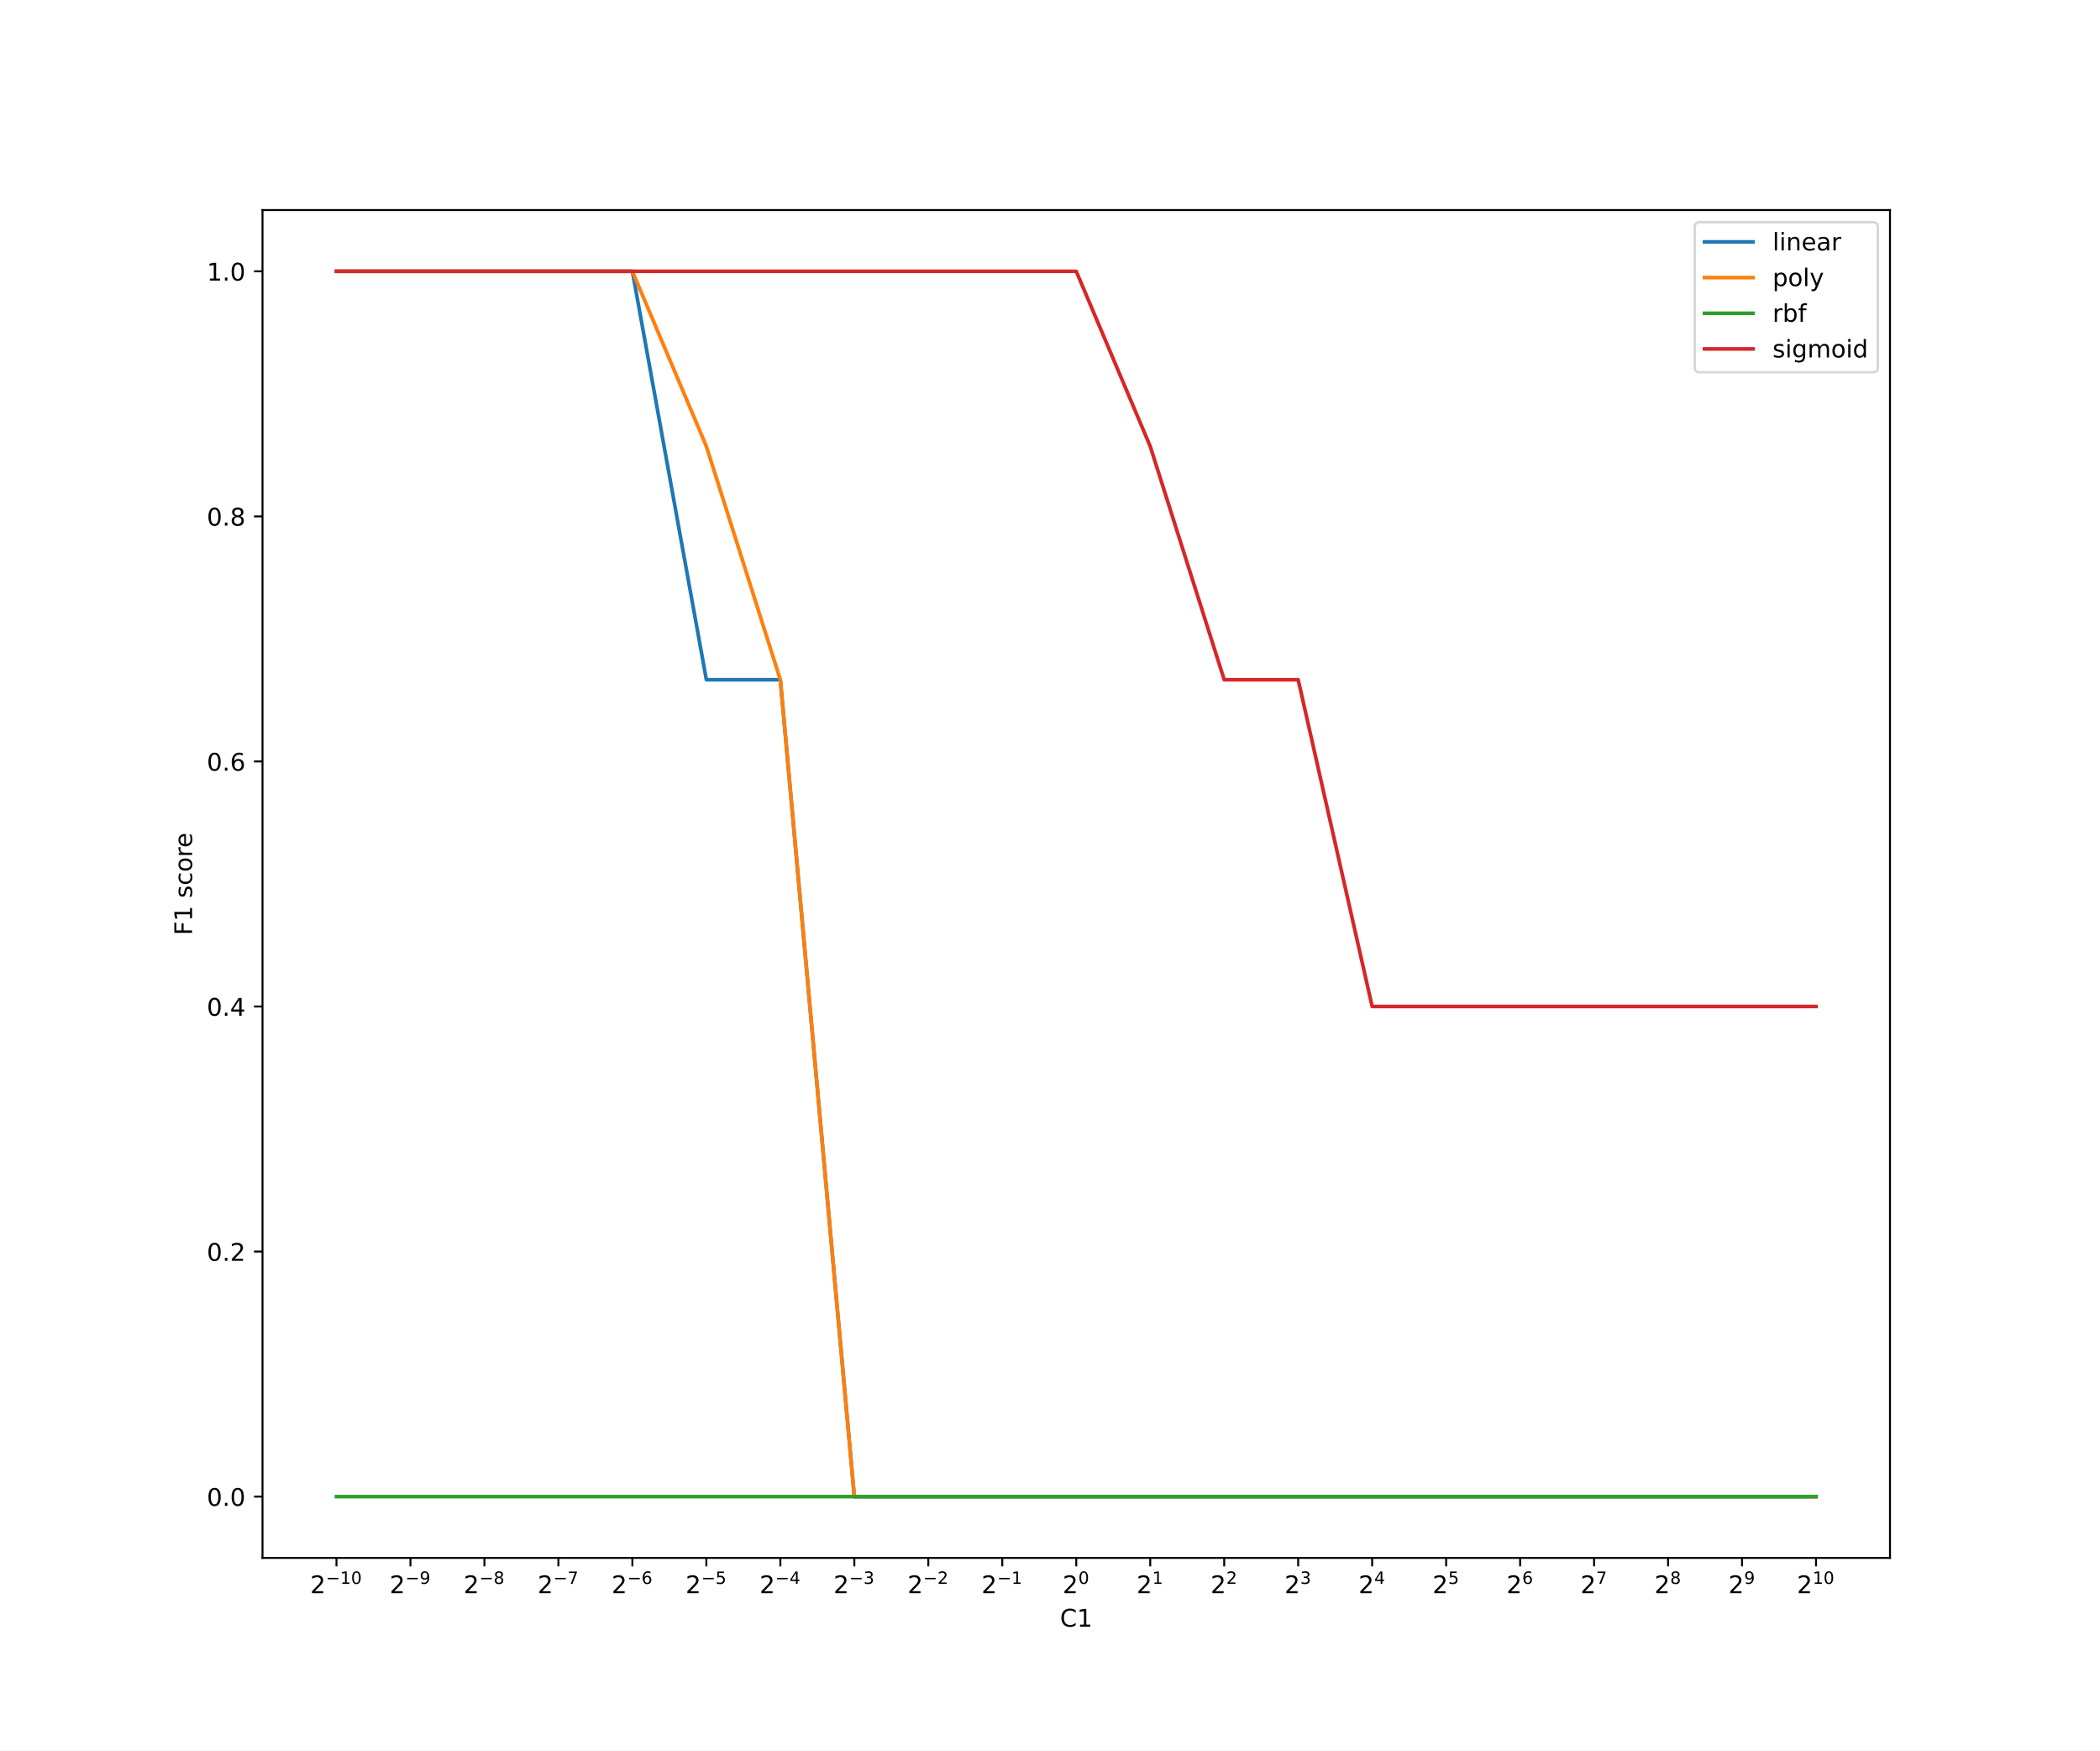
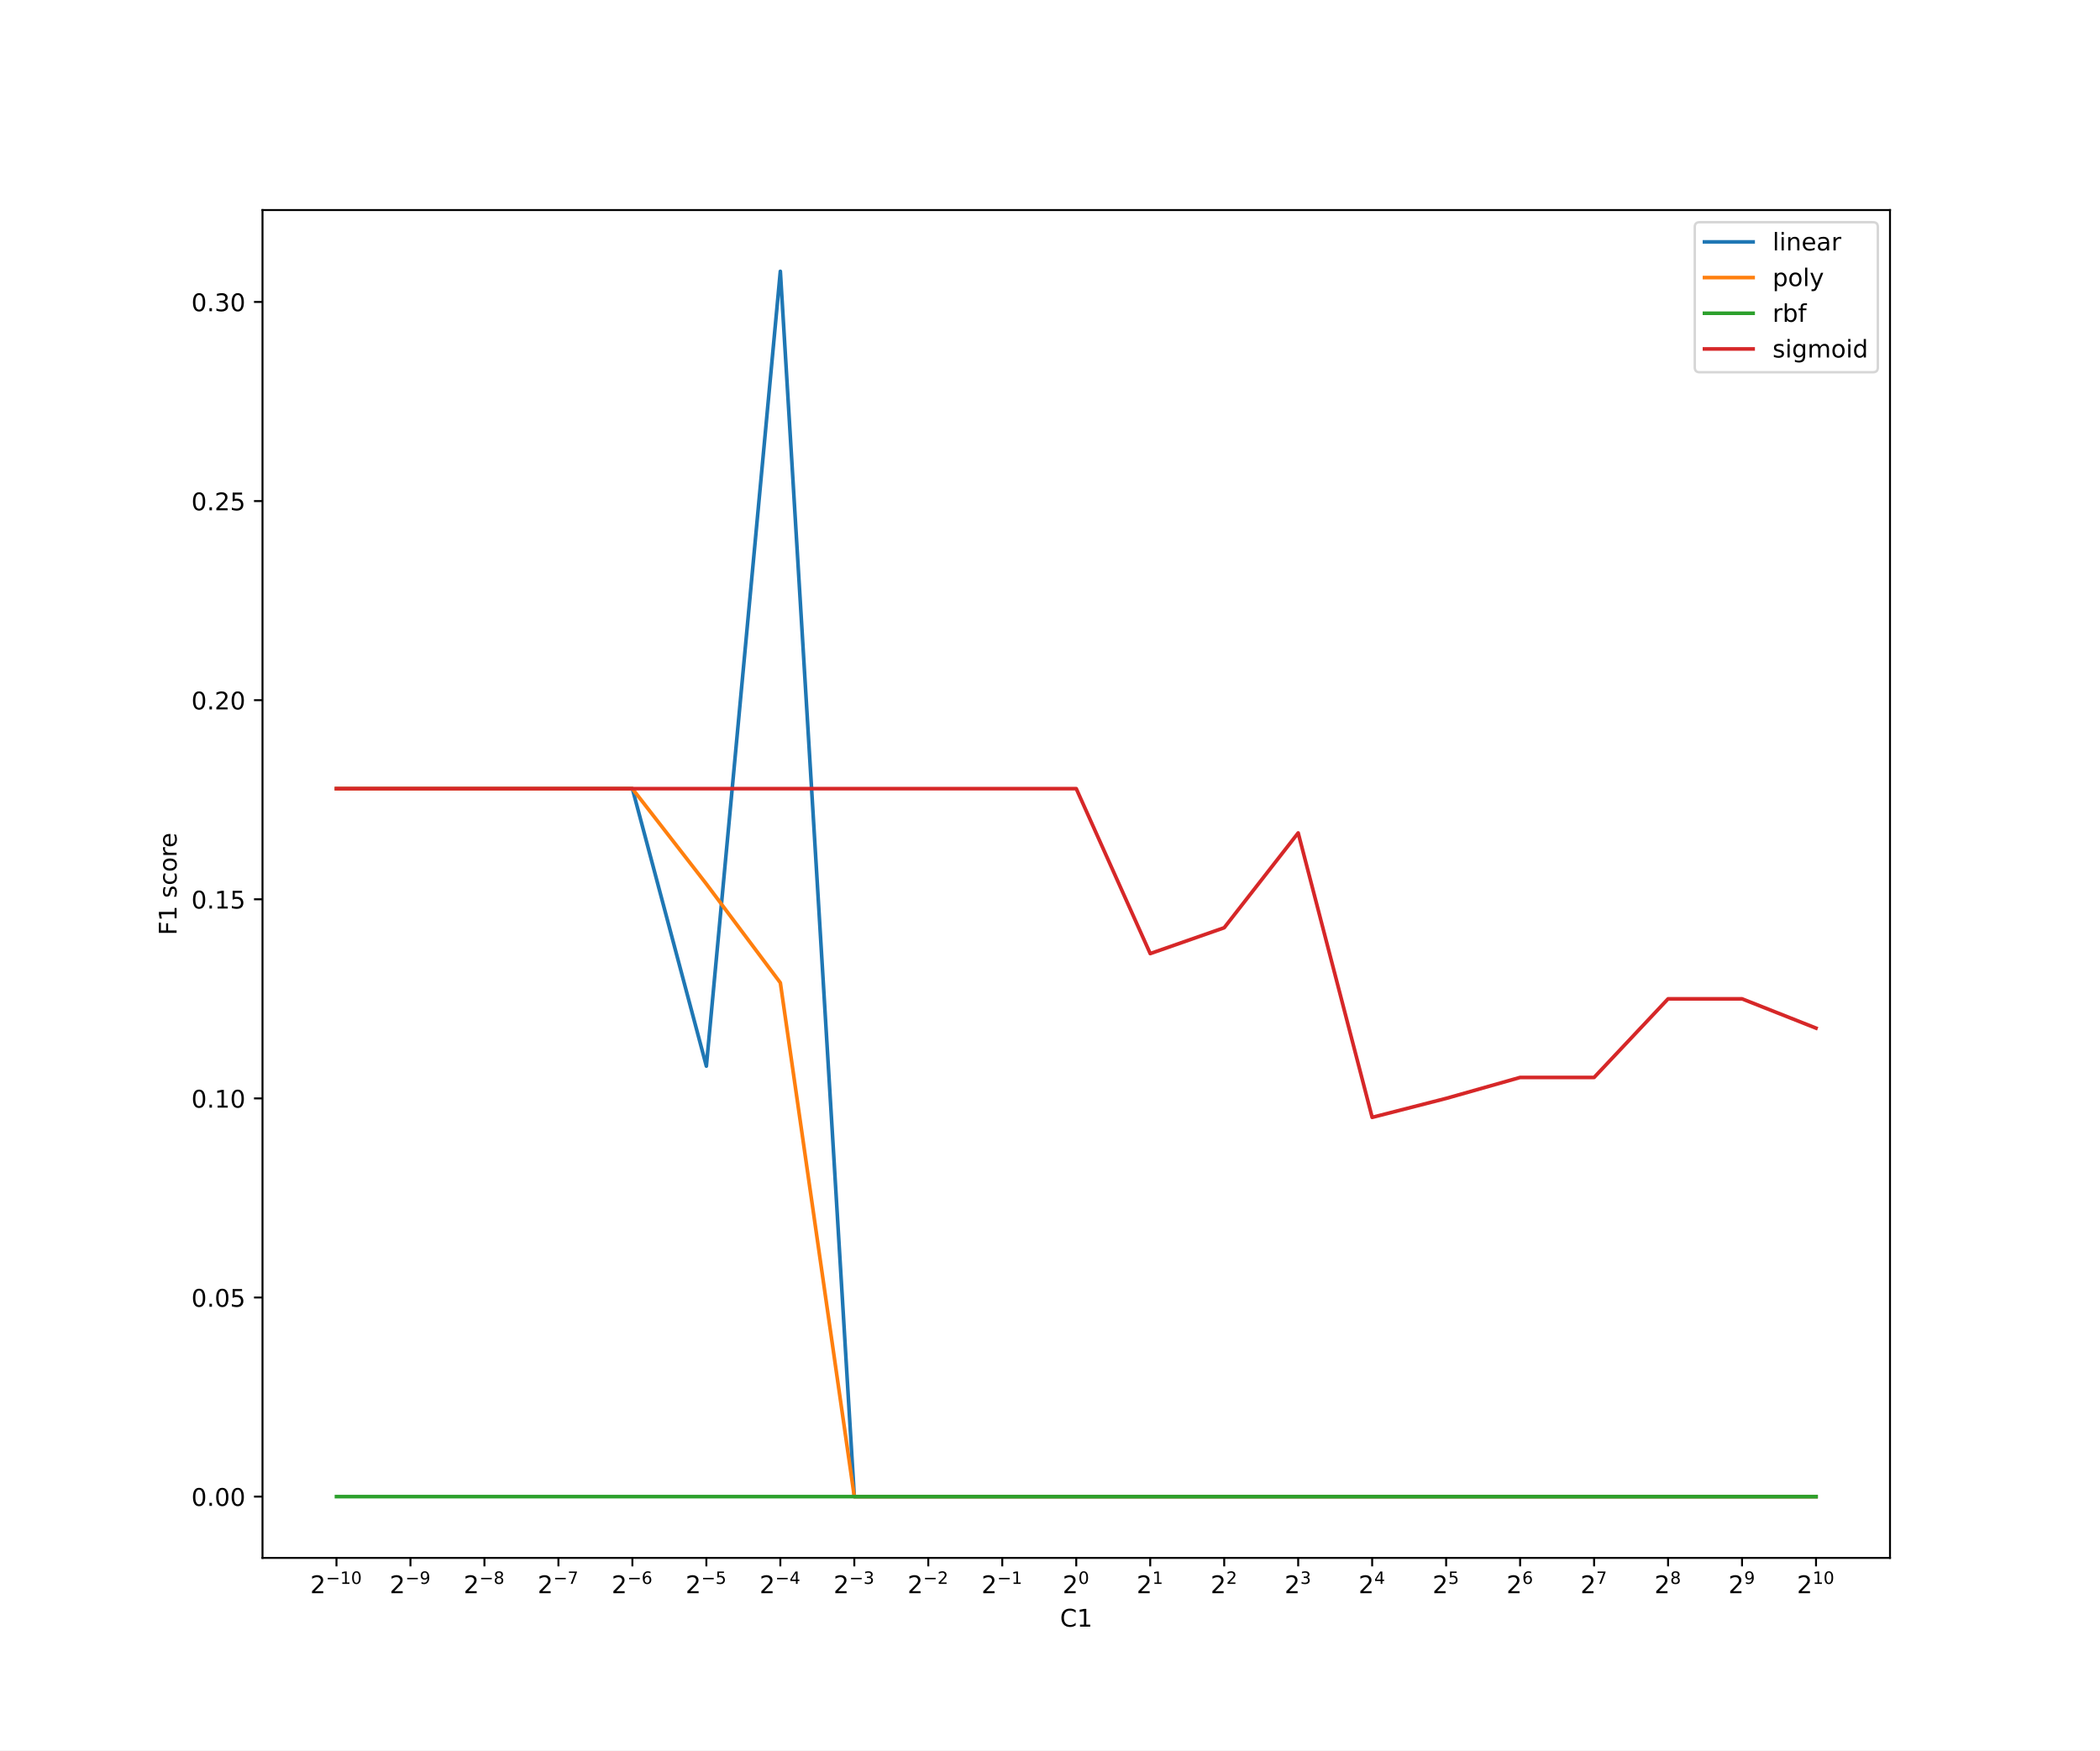
<svg xmlns="http://www.w3.org/2000/svg" xmlns:xlink="http://www.w3.org/1999/xlink" width="864pt" height="720pt" viewBox="0 0 864 720" version="1.1">
  <defs>
    <style type="text/css">*{stroke-linejoin: round; stroke-linecap: butt}</style>
  </defs>
  <g id="figure_1">
    <g id="patch_1">
      <path d="M 0 720  L 864 720  L 864 0  L 0 0  z " style="fill: #ffffff" />
    </g>
    <g id="axes_1">
      <g id="patch_2">
        <path d="M 108 640.8  L 777.6 640.8  L 777.6 86.4  L 108 86.4  z " style="fill: #ffffff" />
      </g>
      <g id="matplotlib.axis_1">
        <g id="xtick_1">
          <g id="line2d_1">
            <defs>
-               <path id="m0494886d86" d="M 0 0  L 0 3.5  " style="stroke: #000000; stroke-width: 0.8" />
-             </defs>
-             <g>
-               <use xlink:href="#m0494886d86" x="138.436" y="640.8" style="stroke: #000000; stroke-width: 0.8" />
+               <path id="m7af5a4c7a7" d="M 0 0  L 0 3.5  " style="stroke: #000000; stroke-width: 0.8" />
+             </defs>
+             <g>
+               <use xlink:href="#m7af5a4c7a7" x="138.436" y="640.8" style="stroke: #000000; stroke-width: 0.8" />
            </g>
          </g>
          <g id="text_1">
            <g transform="translate(127.6364 655.3984) scale(0.1 -0.1)">
              <defs>
                <path id="DejaVuSans-32" d="M 1228 531  L 3431 531  L 3431 0  L 469 0  L 469 531  Q 828 903 1448 1529  Q 2069 2156 2228 2338  Q 2531 2678 2651 2914  Q 2772 3150 2772 3378  Q 2772 3750 2511 3984  Q 2250 4219 1831 4219  Q 1534 4219 1204 4116  Q 875 4013 500 3803  L 500 4441  Q 881 4594 1212 4672  Q 1544 4750 1819 4750  Q 2544 4750 2975 4387  Q 3406 4025 3406 3419  Q 3406 3131 3298 2873  Q 3191 2616 2906 2266  Q 2828 2175 2409 1742  Q 1991 1309 1228 531  z " transform="scale(0.015625)" />
                <path id="DejaVuSans-2212" d="M 678 2272  L 4684 2272  L 4684 1741  L 678 1741  L 678 2272  z " transform="scale(0.015625)" />
                <path id="DejaVuSans-31" d="M 794 531  L 1825 531  L 1825 4091  L 703 3866  L 703 4441  L 1819 4666  L 2450 4666  L 2450 531  L 3481 531  L 3481 0  L 794 0  L 794 531  z " transform="scale(0.015625)" />
                <path id="DejaVuSans-30" d="M 2034 4250  Q 1547 4250 1301 3770  Q 1056 3291 1056 2328  Q 1056 1369 1301 889  Q 1547 409 2034 409  Q 2525 409 2770 889  Q 3016 1369 3016 2328  Q 3016 3291 2770 3770  Q 2525 4250 2034 4250  z M 2034 4750  Q 2819 4750 3233 4129  Q 3647 3509 3647 2328  Q 3647 1150 3233 529  Q 2819 -91 2034 -91  Q 1250 -91 836 529  Q 422 1150 422 2328  Q 422 3509 836 4129  Q 1250 4750 2034 4750  z " transform="scale(0.015625)" />
              </defs>
              <use xlink:href="#DejaVuSans-32" transform="translate(0 0.765625)" />
              <use xlink:href="#DejaVuSans-2212" transform="translate(64.58008 39.04688) scale(0.7)" />
              <use xlink:href="#DejaVuSans-31" transform="translate(123.2324 39.04688) scale(0.7)" />
              <use xlink:href="#DejaVuSans-30" transform="translate(167.7686 39.04688) scale(0.7)" />
            </g>
          </g>
        </g>
        <g id="xtick_2">
          <g id="line2d_2">
            <g>
-               <use xlink:href="#m0494886d86" x="168.873" y="640.8" style="stroke: #000000; stroke-width: 0.8" />
+               <use xlink:href="#m7af5a4c7a7" x="168.873" y="640.8" style="stroke: #000000; stroke-width: 0.8" />
            </g>
          </g>
          <g id="text_2">
            <g transform="translate(160.3227 655.3984) scale(0.1 -0.1)">
              <defs>
                <path id="DejaVuSans-39" d="M 703 97  L 703 672  Q 941 559 1184 500  Q 1428 441 1663 441  Q 2288 441 2617 861  Q 2947 1281 2994 2138  Q 2813 1869 2534 1725  Q 2256 1581 1919 1581  Q 1219 1581 811 2004  Q 403 2428 403 3163  Q 403 3881 828 4315  Q 1253 4750 1959 4750  Q 2769 4750 3195 4129  Q 3622 3509 3622 2328  Q 3622 1225 3098 567  Q 2575 -91 1691 -91  Q 1453 -91 1209 -44  Q 966 3 703 97  z M 1959 2075  Q 2384 2075 2632 2365  Q 2881 2656 2881 3163  Q 2881 3666 2632 3958  Q 2384 4250 1959 4250  Q 1534 4250 1286 3958  Q 1038 3666 1038 3163  Q 1038 2656 1286 2365  Q 1534 2075 1959 2075  z " transform="scale(0.015625)" />
              </defs>
              <use xlink:href="#DejaVuSans-32" transform="translate(0 0.765625)" />
              <use xlink:href="#DejaVuSans-2212" transform="translate(64.58008 39.04688) scale(0.7)" />
              <use xlink:href="#DejaVuSans-39" transform="translate(123.2324 39.04688) scale(0.7)" />
            </g>
          </g>
        </g>
        <g id="xtick_3">
          <g id="line2d_3">
            <g>
-               <use xlink:href="#m0494886d86" x="199.309" y="640.8" style="stroke: #000000; stroke-width: 0.8" />
+               <use xlink:href="#m7af5a4c7a7" x="199.309" y="640.8" style="stroke: #000000; stroke-width: 0.8" />
            </g>
          </g>
          <g id="text_3">
            <g transform="translate(190.7591 655.3984) scale(0.1 -0.1)">
              <defs>
                <path id="DejaVuSans-38" d="M 2034 2216  Q 1584 2216 1326 1975  Q 1069 1734 1069 1313  Q 1069 891 1326 650  Q 1584 409 2034 409  Q 2484 409 2743 651  Q 3003 894 3003 1313  Q 3003 1734 2745 1975  Q 2488 2216 2034 2216  z M 1403 2484  Q 997 2584 770 2862  Q 544 3141 544 3541  Q 544 4100 942 4425  Q 1341 4750 2034 4750  Q 2731 4750 3128 4425  Q 3525 4100 3525 3541  Q 3525 3141 3298 2862  Q 3072 2584 2669 2484  Q 3125 2378 3379 2068  Q 3634 1759 3634 1313  Q 3634 634 3220 271  Q 2806 -91 2034 -91  Q 1263 -91 848 271  Q 434 634 434 1313  Q 434 1759 690 2068  Q 947 2378 1403 2484  z M 1172 3481  Q 1172 3119 1398 2916  Q 1625 2713 2034 2713  Q 2441 2713 2670 2916  Q 2900 3119 2900 3481  Q 2900 3844 2670 4047  Q 2441 4250 2034 4250  Q 1625 4250 1398 4047  Q 1172 3844 1172 3481  z " transform="scale(0.015625)" />
              </defs>
              <use xlink:href="#DejaVuSans-32" transform="translate(0 0.765625)" />
              <use xlink:href="#DejaVuSans-2212" transform="translate(64.58008 39.04688) scale(0.7)" />
              <use xlink:href="#DejaVuSans-38" transform="translate(123.2324 39.04688) scale(0.7)" />
            </g>
          </g>
        </g>
        <g id="xtick_4">
          <g id="line2d_4">
            <g>
-               <use xlink:href="#m0494886d86" x="229.745" y="640.8" style="stroke: #000000; stroke-width: 0.8" />
+               <use xlink:href="#m7af5a4c7a7" x="229.745" y="640.8" style="stroke: #000000; stroke-width: 0.8" />
            </g>
          </g>
          <g id="text_4">
            <g transform="translate(221.1955 655.3984) scale(0.1 -0.1)">
              <defs>
                <path id="DejaVuSans-37" d="M 525 4666  L 3525 4666  L 3525 4397  L 1831 0  L 1172 0  L 2766 4134  L 525 4134  L 525 4666  z " transform="scale(0.015625)" />
              </defs>
              <use xlink:href="#DejaVuSans-32" transform="translate(0 0.684375)" />
              <use xlink:href="#DejaVuSans-2212" transform="translate(64.58008 38.96563) scale(0.7)" />
              <use xlink:href="#DejaVuSans-37" transform="translate(123.2324 38.96563) scale(0.7)" />
            </g>
          </g>
        </g>
        <g id="xtick_5">
          <g id="line2d_5">
            <g>
-               <use xlink:href="#m0494886d86" x="260.182" y="640.8" style="stroke: #000000; stroke-width: 0.8" />
+               <use xlink:href="#m7af5a4c7a7" x="260.182" y="640.8" style="stroke: #000000; stroke-width: 0.8" />
            </g>
          </g>
          <g id="text_5">
            <g transform="translate(251.6318 655.3984) scale(0.1 -0.1)">
              <defs>
                <path id="DejaVuSans-36" d="M 2113 2584  Q 1688 2584 1439 2293  Q 1191 2003 1191 1497  Q 1191 994 1439 701  Q 1688 409 2113 409  Q 2538 409 2786 701  Q 3034 994 3034 1497  Q 3034 2003 2786 2293  Q 2538 2584 2113 2584  z M 3366 4563  L 3366 3988  Q 3128 4100 2886 4159  Q 2644 4219 2406 4219  Q 1781 4219 1451 3797  Q 1122 3375 1075 2522  Q 1259 2794 1537 2939  Q 1816 3084 2150 3084  Q 2853 3084 3261 2657  Q 3669 2231 3669 1497  Q 3669 778 3244 343  Q 2819 -91 2113 -91  Q 1303 -91 875 529  Q 447 1150 447 2328  Q 447 3434 972 4092  Q 1497 4750 2381 4750  Q 2619 4750 2861 4703  Q 3103 4656 3366 4563  z " transform="scale(0.015625)" />
              </defs>
              <use xlink:href="#DejaVuSans-32" transform="translate(0 0.765625)" />
              <use xlink:href="#DejaVuSans-2212" transform="translate(64.58008 39.04688) scale(0.7)" />
              <use xlink:href="#DejaVuSans-36" transform="translate(123.2324 39.04688) scale(0.7)" />
            </g>
          </g>
        </g>
        <g id="xtick_6">
          <g id="line2d_6">
            <g>
-               <use xlink:href="#m0494886d86" x="290.618" y="640.8" style="stroke: #000000; stroke-width: 0.8" />
+               <use xlink:href="#m7af5a4c7a7" x="290.618" y="640.8" style="stroke: #000000; stroke-width: 0.8" />
            </g>
          </g>
          <g id="text_6">
            <g transform="translate(282.0682 655.3984) scale(0.1 -0.1)">
              <defs>
                <path id="DejaVuSans-35" d="M 691 4666  L 3169 4666  L 3169 4134  L 1269 4134  L 1269 2991  Q 1406 3038 1543 3061  Q 1681 3084 1819 3084  Q 2600 3084 3056 2656  Q 3513 2228 3513 1497  Q 3513 744 3044 326  Q 2575 -91 1722 -91  Q 1428 -91 1123 -41  Q 819 9 494 109  L 494 744  Q 775 591 1075 516  Q 1375 441 1709 441  Q 2250 441 2565 725  Q 2881 1009 2881 1497  Q 2881 1984 2565 2268  Q 2250 2553 1709 2553  Q 1456 2553 1204 2497  Q 953 2441 691 2322  L 691 4666  z " transform="scale(0.015625)" />
              </defs>
              <use xlink:href="#DejaVuSans-32" transform="translate(0 0.684375)" />
              <use xlink:href="#DejaVuSans-2212" transform="translate(64.58008 38.96563) scale(0.7)" />
              <use xlink:href="#DejaVuSans-35" transform="translate(123.2324 38.96563) scale(0.7)" />
            </g>
          </g>
        </g>
        <g id="xtick_7">
          <g id="line2d_7">
            <g>
-               <use xlink:href="#m0494886d86" x="321.055" y="640.8" style="stroke: #000000; stroke-width: 0.8" />
+               <use xlink:href="#m7af5a4c7a7" x="321.055" y="640.8" style="stroke: #000000; stroke-width: 0.8" />
            </g>
          </g>
          <g id="text_7">
            <g transform="translate(312.5045 655.3984) scale(0.1 -0.1)">
              <defs>
                <path id="DejaVuSans-34" d="M 2419 4116  L 825 1625  L 2419 1625  L 2419 4116  z M 2253 4666  L 3047 4666  L 3047 1625  L 3713 1625  L 3713 1100  L 3047 1100  L 3047 0  L 2419 0  L 2419 1100  L 313 1100  L 313 1709  L 2253 4666  z " transform="scale(0.015625)" />
              </defs>
              <use xlink:href="#DejaVuSans-32" transform="translate(0 0.684375)" />
              <use xlink:href="#DejaVuSans-2212" transform="translate(64.58008 38.96563) scale(0.7)" />
              <use xlink:href="#DejaVuSans-34" transform="translate(123.2324 38.96563) scale(0.7)" />
            </g>
          </g>
        </g>
        <g id="xtick_8">
          <g id="line2d_8">
            <g>
-               <use xlink:href="#m0494886d86" x="351.491" y="640.8" style="stroke: #000000; stroke-width: 0.8" />
+               <use xlink:href="#m7af5a4c7a7" x="351.491" y="640.8" style="stroke: #000000; stroke-width: 0.8" />
            </g>
          </g>
          <g id="text_8">
            <g transform="translate(342.9409 655.3984) scale(0.1 -0.1)">
              <defs>
                <path id="DejaVuSans-33" d="M 2597 2516  Q 3050 2419 3304 2112  Q 3559 1806 3559 1356  Q 3559 666 3084 287  Q 2609 -91 1734 -91  Q 1441 -91 1130 -33  Q 819 25 488 141  L 488 750  Q 750 597 1062 519  Q 1375 441 1716 441  Q 2309 441 2620 675  Q 2931 909 2931 1356  Q 2931 1769 2642 2001  Q 2353 2234 1838 2234  L 1294 2234  L 1294 2753  L 1863 2753  Q 2328 2753 2575 2939  Q 2822 3125 2822 3475  Q 2822 3834 2567 4026  Q 2313 4219 1838 4219  Q 1578 4219 1281 4162  Q 984 4106 628 3988  L 628 4550  Q 988 4650 1302 4700  Q 1616 4750 1894 4750  Q 2613 4750 3031 4423  Q 3450 4097 3450 3541  Q 3450 3153 3228 2886  Q 3006 2619 2597 2516  z " transform="scale(0.015625)" />
              </defs>
              <use xlink:href="#DejaVuSans-32" transform="translate(0 0.765625)" />
              <use xlink:href="#DejaVuSans-2212" transform="translate(64.58008 39.04688) scale(0.7)" />
              <use xlink:href="#DejaVuSans-33" transform="translate(123.2324 39.04688) scale(0.7)" />
            </g>
          </g>
        </g>
        <g id="xtick_9">
          <g id="line2d_9">
            <g>
-               <use xlink:href="#m0494886d86" x="381.927" y="640.8" style="stroke: #000000; stroke-width: 0.8" />
+               <use xlink:href="#m7af5a4c7a7" x="381.927" y="640.8" style="stroke: #000000; stroke-width: 0.8" />
            </g>
          </g>
          <g id="text_9">
            <g transform="translate(373.3773 655.3984) scale(0.1 -0.1)">
              <use xlink:href="#DejaVuSans-32" transform="translate(0 0.765625)" />
              <use xlink:href="#DejaVuSans-2212" transform="translate(64.58008 39.04688) scale(0.7)" />
              <use xlink:href="#DejaVuSans-32" transform="translate(123.2324 39.04688) scale(0.7)" />
            </g>
          </g>
        </g>
        <g id="xtick_10">
          <g id="line2d_10">
            <g>
-               <use xlink:href="#m0494886d86" x="412.364" y="640.8" style="stroke: #000000; stroke-width: 0.8" />
+               <use xlink:href="#m7af5a4c7a7" x="412.364" y="640.8" style="stroke: #000000; stroke-width: 0.8" />
            </g>
          </g>
          <g id="text_10">
            <g transform="translate(403.8136 655.3984) scale(0.1 -0.1)">
              <use xlink:href="#DejaVuSans-32" transform="translate(0 0.684375)" />
              <use xlink:href="#DejaVuSans-2212" transform="translate(64.58008 38.96563) scale(0.7)" />
              <use xlink:href="#DejaVuSans-31" transform="translate(123.2324 38.96563) scale(0.7)" />
            </g>
          </g>
        </g>
        <g id="xtick_11">
          <g id="line2d_11">
            <g>
-               <use xlink:href="#m0494886d86" x="442.8" y="640.8" style="stroke: #000000; stroke-width: 0.8" />
+               <use xlink:href="#m7af5a4c7a7" x="442.8" y="640.8" style="stroke: #000000; stroke-width: 0.8" />
            </g>
          </g>
          <g id="text_11">
            <g transform="translate(437.2 655.3984) scale(0.1 -0.1)">
              <use xlink:href="#DejaVuSans-32" transform="translate(0 0.765625)" />
              <use xlink:href="#DejaVuSans-30" transform="translate(64.58008 39.04688) scale(0.7)" />
            </g>
          </g>
        </g>
        <g id="xtick_12">
          <g id="line2d_12">
            <g>
-               <use xlink:href="#m0494886d86" x="473.236" y="640.8" style="stroke: #000000; stroke-width: 0.8" />
+               <use xlink:href="#m7af5a4c7a7" x="473.236" y="640.8" style="stroke: #000000; stroke-width: 0.8" />
            </g>
          </g>
          <g id="text_12">
            <g transform="translate(467.6364 655.3984) scale(0.1 -0.1)">
              <use xlink:href="#DejaVuSans-32" transform="translate(0 0.684375)" />
              <use xlink:href="#DejaVuSans-31" transform="translate(64.58008 38.96563) scale(0.7)" />
            </g>
          </g>
        </g>
        <g id="xtick_13">
          <g id="line2d_13">
            <g>
-               <use xlink:href="#m0494886d86" x="503.673" y="640.8" style="stroke: #000000; stroke-width: 0.8" />
+               <use xlink:href="#m7af5a4c7a7" x="503.673" y="640.8" style="stroke: #000000; stroke-width: 0.8" />
            </g>
          </g>
          <g id="text_13">
            <g transform="translate(498.0727 655.3984) scale(0.1 -0.1)">
              <use xlink:href="#DejaVuSans-32" transform="translate(0 0.765625)" />
              <use xlink:href="#DejaVuSans-32" transform="translate(64.58008 39.04688) scale(0.7)" />
            </g>
          </g>
        </g>
        <g id="xtick_14">
          <g id="line2d_14">
            <g>
-               <use xlink:href="#m0494886d86" x="534.109" y="640.8" style="stroke: #000000; stroke-width: 0.8" />
+               <use xlink:href="#m7af5a4c7a7" x="534.109" y="640.8" style="stroke: #000000; stroke-width: 0.8" />
            </g>
          </g>
          <g id="text_14">
            <g transform="translate(528.5091 655.3984) scale(0.1 -0.1)">
              <use xlink:href="#DejaVuSans-32" transform="translate(0 0.765625)" />
              <use xlink:href="#DejaVuSans-33" transform="translate(64.58008 39.04688) scale(0.7)" />
            </g>
          </g>
        </g>
        <g id="xtick_15">
          <g id="line2d_15">
            <g>
-               <use xlink:href="#m0494886d86" x="564.545" y="640.8" style="stroke: #000000; stroke-width: 0.8" />
+               <use xlink:href="#m7af5a4c7a7" x="564.545" y="640.8" style="stroke: #000000; stroke-width: 0.8" />
            </g>
          </g>
          <g id="text_15">
            <g transform="translate(558.9455 655.3984) scale(0.1 -0.1)">
              <use xlink:href="#DejaVuSans-32" transform="translate(0 0.684375)" />
              <use xlink:href="#DejaVuSans-34" transform="translate(64.58008 38.96563) scale(0.7)" />
            </g>
          </g>
        </g>
        <g id="xtick_16">
          <g id="line2d_16">
            <g>
-               <use xlink:href="#m0494886d86" x="594.982" y="640.8" style="stroke: #000000; stroke-width: 0.8" />
+               <use xlink:href="#m7af5a4c7a7" x="594.982" y="640.8" style="stroke: #000000; stroke-width: 0.8" />
            </g>
          </g>
          <g id="text_16">
            <g transform="translate(589.3818 655.3984) scale(0.1 -0.1)">
              <use xlink:href="#DejaVuSans-32" transform="translate(0 0.684375)" />
              <use xlink:href="#DejaVuSans-35" transform="translate(64.58008 38.96563) scale(0.7)" />
            </g>
          </g>
        </g>
        <g id="xtick_17">
          <g id="line2d_17">
            <g>
-               <use xlink:href="#m0494886d86" x="625.418" y="640.8" style="stroke: #000000; stroke-width: 0.8" />
+               <use xlink:href="#m7af5a4c7a7" x="625.418" y="640.8" style="stroke: #000000; stroke-width: 0.8" />
            </g>
          </g>
          <g id="text_17">
            <g transform="translate(619.8182 655.3984) scale(0.1 -0.1)">
              <use xlink:href="#DejaVuSans-32" transform="translate(0 0.765625)" />
              <use xlink:href="#DejaVuSans-36" transform="translate(64.58008 39.04688) scale(0.7)" />
            </g>
          </g>
        </g>
        <g id="xtick_18">
          <g id="line2d_18">
            <g>
-               <use xlink:href="#m0494886d86" x="655.855" y="640.8" style="stroke: #000000; stroke-width: 0.8" />
+               <use xlink:href="#m7af5a4c7a7" x="655.855" y="640.8" style="stroke: #000000; stroke-width: 0.8" />
            </g>
          </g>
          <g id="text_18">
            <g transform="translate(650.2545 655.3984) scale(0.1 -0.1)">
              <use xlink:href="#DejaVuSans-32" transform="translate(0 0.684375)" />
              <use xlink:href="#DejaVuSans-37" transform="translate(64.58008 38.96563) scale(0.7)" />
            </g>
          </g>
        </g>
        <g id="xtick_19">
          <g id="line2d_19">
            <g>
-               <use xlink:href="#m0494886d86" x="686.291" y="640.8" style="stroke: #000000; stroke-width: 0.8" />
+               <use xlink:href="#m7af5a4c7a7" x="686.291" y="640.8" style="stroke: #000000; stroke-width: 0.8" />
            </g>
          </g>
          <g id="text_19">
            <g transform="translate(680.6909 655.3984) scale(0.1 -0.1)">
              <use xlink:href="#DejaVuSans-32" transform="translate(0 0.765625)" />
              <use xlink:href="#DejaVuSans-38" transform="translate(64.58008 39.04688) scale(0.7)" />
            </g>
          </g>
        </g>
        <g id="xtick_20">
          <g id="line2d_20">
            <g>
-               <use xlink:href="#m0494886d86" x="716.727" y="640.8" style="stroke: #000000; stroke-width: 0.8" />
+               <use xlink:href="#m7af5a4c7a7" x="716.727" y="640.8" style="stroke: #000000; stroke-width: 0.8" />
            </g>
          </g>
          <g id="text_20">
            <g transform="translate(711.1273 655.3984) scale(0.1 -0.1)">
              <use xlink:href="#DejaVuSans-32" transform="translate(0 0.765625)" />
              <use xlink:href="#DejaVuSans-39" transform="translate(64.58008 39.04688) scale(0.7)" />
            </g>
          </g>
        </g>
        <g id="xtick_21">
          <g id="line2d_21">
            <g>
-               <use xlink:href="#m0494886d86" x="747.164" y="640.8" style="stroke: #000000; stroke-width: 0.8" />
+               <use xlink:href="#m7af5a4c7a7" x="747.164" y="640.8" style="stroke: #000000; stroke-width: 0.8" />
            </g>
          </g>
          <g id="text_21">
            <g transform="translate(739.3136 655.3984) scale(0.1 -0.1)">
              <use xlink:href="#DejaVuSans-32" transform="translate(0 0.765625)" />
              <use xlink:href="#DejaVuSans-31" transform="translate(64.58008 39.04688) scale(0.7)" />
              <use xlink:href="#DejaVuSans-30" transform="translate(109.1162 39.04688) scale(0.7)" />
            </g>
          </g>
        </g>
        <g id="text_22">
          <g transform="translate(436.1273 669.0766) scale(0.1 -0.1)">
            <defs>
              <path id="DejaVuSans-43" d="M 4122 4306  L 4122 3641  Q 3803 3938 3442 4084  Q 3081 4231 2675 4231  Q 1875 4231 1450 3742  Q 1025 3253 1025 2328  Q 1025 1406 1450 917  Q 1875 428 2675 428  Q 3081 428 3442 575  Q 3803 722 4122 1019  L 4122 359  Q 3791 134 3420 21  Q 3050 -91 2638 -91  Q 1578 -91 968 557  Q 359 1206 359 2328  Q 359 3453 968 4101  Q 1578 4750 2638 4750  Q 3056 4750 3426 4639  Q 3797 4528 4122 4306  z " transform="scale(0.015625)" />
            </defs>
            <use xlink:href="#DejaVuSans-43" />
            <use xlink:href="#DejaVuSans-31" x="69.824" />
          </g>
        </g>
      </g>
      <g id="matplotlib.axis_2">
        <g id="ytick_1">
          <g id="line2d_22">
            <defs>
-               <path id="m40e27a4f76" d="M 0 0  L -3.5 0  " style="stroke: #000000; stroke-width: 0.8" />
-             </defs>
-             <g>
-               <use xlink:href="#m40e27a4f76" x="108" y="615.6" style="stroke: #000000; stroke-width: 0.8" />
+               <path id="m23e75f133b" d="M 0 0  L -3.5 0  " style="stroke: #000000; stroke-width: 0.8" />
+             </defs>
+             <g>
+               <use xlink:href="#m23e75f133b" x="108" y="615.6" style="stroke: #000000; stroke-width: 0.8" />
            </g>
          </g>
          <g id="text_23">
-             <g transform="translate(85.09687 619.3992) scale(0.1 -0.1)">
+             <g transform="translate(78.73438 619.3992) scale(0.1 -0.1)">
              <defs>
                <path id="DejaVuSans-2e" d="M 684 794  L 1344 794  L 1344 0  L 684 0  L 684 794  z " transform="scale(0.015625)" />
              </defs>
              <use xlink:href="#DejaVuSans-30" />
              <use xlink:href="#DejaVuSans-2e" x="63.623" />
              <use xlink:href="#DejaVuSans-30" x="95.41" />
+               <use xlink:href="#DejaVuSans-30" x="159.033" />
            </g>
          </g>
        </g>
        <g id="ytick_2">
          <g id="line2d_23">
            <g>
-               <use xlink:href="#m40e27a4f76" x="108" y="514.8" style="stroke: #000000; stroke-width: 0.8" />
+               <use xlink:href="#m23e75f133b" x="108" y="533.7" style="stroke: #000000; stroke-width: 0.8" />
            </g>
          </g>
          <g id="text_24">
-             <g transform="translate(85.09687 518.5992) scale(0.1 -0.1)">
-               <use xlink:href="#DejaVuSans-30" />
-               <use xlink:href="#DejaVuSans-2e" x="63.623" />
-               <use xlink:href="#DejaVuSans-32" x="95.41" />
+             <g transform="translate(78.73438 537.4992) scale(0.1 -0.1)">
+               <use xlink:href="#DejaVuSans-30" />
+               <use xlink:href="#DejaVuSans-2e" x="63.623" />
+               <use xlink:href="#DejaVuSans-30" x="95.41" />
+               <use xlink:href="#DejaVuSans-35" x="159.033" />
            </g>
          </g>
        </g>
        <g id="ytick_3">
          <g id="line2d_24">
            <g>
-               <use xlink:href="#m40e27a4f76" x="108" y="414" style="stroke: #000000; stroke-width: 0.8" />
+               <use xlink:href="#m23e75f133b" x="108" y="451.8" style="stroke: #000000; stroke-width: 0.8" />
            </g>
          </g>
          <g id="text_25">
-             <g transform="translate(85.09687 417.7992) scale(0.1 -0.1)">
-               <use xlink:href="#DejaVuSans-30" />
-               <use xlink:href="#DejaVuSans-2e" x="63.623" />
-               <use xlink:href="#DejaVuSans-34" x="95.41" />
+             <g transform="translate(78.73438 455.5992) scale(0.1 -0.1)">
+               <use xlink:href="#DejaVuSans-30" />
+               <use xlink:href="#DejaVuSans-2e" x="63.623" />
+               <use xlink:href="#DejaVuSans-31" x="95.41" />
+               <use xlink:href="#DejaVuSans-30" x="159.033" />
            </g>
          </g>
        </g>
        <g id="ytick_4">
          <g id="line2d_25">
            <g>
-               <use xlink:href="#m40e27a4f76" x="108" y="313.2" style="stroke: #000000; stroke-width: 0.8" />
+               <use xlink:href="#m23e75f133b" x="108" y="369.9" style="stroke: #000000; stroke-width: 0.8" />
            </g>
          </g>
          <g id="text_26">
-             <g transform="translate(85.09687 316.9992) scale(0.1 -0.1)">
-               <use xlink:href="#DejaVuSans-30" />
-               <use xlink:href="#DejaVuSans-2e" x="63.623" />
-               <use xlink:href="#DejaVuSans-36" x="95.41" />
+             <g transform="translate(78.73438 373.6992) scale(0.1 -0.1)">
+               <use xlink:href="#DejaVuSans-30" />
+               <use xlink:href="#DejaVuSans-2e" x="63.623" />
+               <use xlink:href="#DejaVuSans-31" x="95.41" />
+               <use xlink:href="#DejaVuSans-35" x="159.033" />
            </g>
          </g>
        </g>
        <g id="ytick_5">
          <g id="line2d_26">
            <g>
-               <use xlink:href="#m40e27a4f76" x="108" y="212.4" style="stroke: #000000; stroke-width: 0.8" />
+               <use xlink:href="#m23e75f133b" x="108" y="288" style="stroke: #000000; stroke-width: 0.8" />
            </g>
          </g>
          <g id="text_27">
-             <g transform="translate(85.09687 216.1992) scale(0.1 -0.1)">
-               <use xlink:href="#DejaVuSans-30" />
-               <use xlink:href="#DejaVuSans-2e" x="63.623" />
-               <use xlink:href="#DejaVuSans-38" x="95.41" />
+             <g transform="translate(78.73438 291.7992) scale(0.1 -0.1)">
+               <use xlink:href="#DejaVuSans-30" />
+               <use xlink:href="#DejaVuSans-2e" x="63.623" />
+               <use xlink:href="#DejaVuSans-32" x="95.41" />
+               <use xlink:href="#DejaVuSans-30" x="159.033" />
            </g>
          </g>
        </g>
        <g id="ytick_6">
          <g id="line2d_27">
            <g>
-               <use xlink:href="#m40e27a4f76" x="108" y="111.6" style="stroke: #000000; stroke-width: 0.8" />
+               <use xlink:href="#m23e75f133b" x="108" y="206.1" style="stroke: #000000; stroke-width: 0.8" />
            </g>
          </g>
          <g id="text_28">
-             <g transform="translate(85.09687 115.3992) scale(0.1 -0.1)">
-               <use xlink:href="#DejaVuSans-31" />
-               <use xlink:href="#DejaVuSans-2e" x="63.623" />
-               <use xlink:href="#DejaVuSans-30" x="95.41" />
-             </g>
-           </g>
-         </g>
-         <g id="text_29">
-           <g transform="translate(79.01719 384.6789) rotate(-90) scale(0.1 -0.1)">
+             <g transform="translate(78.73438 209.8992) scale(0.1 -0.1)">
+               <use xlink:href="#DejaVuSans-30" />
+               <use xlink:href="#DejaVuSans-2e" x="63.623" />
+               <use xlink:href="#DejaVuSans-32" x="95.41" />
+               <use xlink:href="#DejaVuSans-35" x="159.033" />
+             </g>
+           </g>
+         </g>
+         <g id="ytick_7">
+           <g id="line2d_28">
+             <g>
+               <use xlink:href="#m23e75f133b" x="108" y="124.2" style="stroke: #000000; stroke-width: 0.8" />
+             </g>
+           </g>
+           <g id="text_29">
+             <g transform="translate(78.73438 127.9992) scale(0.1 -0.1)">
+               <use xlink:href="#DejaVuSans-30" />
+               <use xlink:href="#DejaVuSans-2e" x="63.623" />
+               <use xlink:href="#DejaVuSans-33" x="95.41" />
+               <use xlink:href="#DejaVuSans-30" x="159.033" />
+             </g>
+           </g>
+         </g>
+         <g id="text_30">
+           <g transform="translate(72.65469 384.6789) rotate(-90) scale(0.1 -0.1)">
            <defs>
              <path id="DejaVuSans-46" d="M 628 4666  L 3309 4666  L 3309 4134  L 1259 4134  L 1259 2759  L 3109 2759  L 3109 2228  L 1259 2228  L 1259 0  L 628 0  L 628 4666  z " transform="scale(0.015625)" />
              <path id="DejaVuSans-20" transform="scale(0.015625)" />
              <path id="DejaVuSans-73" d="M 2834 3397  L 2834 2853  Q 2591 2978 2328 3040  Q 2066 3103 1784 3103  Q 1356 3103 1142 2972  Q 928 2841 928 2578  Q 928 2378 1081 2264  Q 1234 2150 1697 2047  L 1894 2003  Q 2506 1872 2764 1633  Q 3022 1394 3022 966  Q 3022 478 2636 193  Q 2250 -91 1575 -91  Q 1294 -91 989 -36  Q 684 19 347 128  L 347 722  Q 666 556 975 473  Q 1284 391 1588 391  Q 1994 391 2212 530  Q 2431 669 2431 922  Q 2431 1156 2273 1281  Q 2116 1406 1581 1522  L 1381 1569  Q 847 1681 609 1914  Q 372 2147 372 2553  Q 372 3047 722 3315  Q 1072 3584 1716 3584  Q 2034 3584 2315 3537  Q 2597 3491 2834 3397  z " transform="scale(0.015625)" />
              <path id="DejaVuSans-63" d="M 3122 3366  L 3122 2828  Q 2878 2963 2633 3030  Q 2388 3097 2138 3097  Q 1578 3097 1268 2742  Q 959 2388 959 1747  Q 959 1106 1268 751  Q 1578 397 2138 397  Q 2388 397 2633 464  Q 2878 531 3122 666  L 3122 134  Q 2881 22 2623 -34  Q 2366 -91 2075 -91  Q 1284 -91 818 406  Q 353 903 353 1747  Q 353 2603 823 3093  Q 1294 3584 2113 3584  Q 2378 3584 2631 3529  Q 2884 3475 3122 3366  z " transform="scale(0.015625)" />
              <path id="DejaVuSans-6f" d="M 1959 3097  Q 1497 3097 1228 2736  Q 959 2375 959 1747  Q 959 1119 1226 758  Q 1494 397 1959 397  Q 2419 397 2687 759  Q 2956 1122 2956 1747  Q 2956 2369 2687 2733  Q 2419 3097 1959 3097  z M 1959 3584  Q 2709 3584 3137 3096  Q 3566 2609 3566 1747  Q 3566 888 3137 398  Q 2709 -91 1959 -91  Q 1206 -91 779 398  Q 353 888 353 1747  Q 353 2609 779 3096  Q 1206 3584 1959 3584  z " transform="scale(0.015625)" />
              <path id="DejaVuSans-72" d="M 2631 2963  Q 2534 3019 2420 3045  Q 2306 3072 2169 3072  Q 1681 3072 1420 2755  Q 1159 2438 1159 1844  L 1159 0  L 581 0  L 581 3500  L 1159 3500  L 1159 2956  Q 1341 3275 1631 3429  Q 1922 3584 2338 3584  Q 2397 3584 2469 3576  Q 2541 3569 2628 3553  L 2631 2963  z " transform="scale(0.015625)" />
              <path id="DejaVuSans-65" d="M 3597 1894  L 3597 1613  L 953 1613  Q 991 1019 1311 708  Q 1631 397 2203 397  Q 2534 397 2845 478  Q 3156 559 3463 722  L 3463 178  Q 3153 47 2828 -22  Q 2503 -91 2169 -91  Q 1331 -91 842 396  Q 353 884 353 1716  Q 353 2575 817 3079  Q 1281 3584 2069 3584  Q 2775 3584 3186 3129  Q 3597 2675 3597 1894  z M 3022 2063  Q 3016 2534 2758 2815  Q 2500 3097 2075 3097  Q 1594 3097 1305 2825  Q 1016 2553 972 2059  L 3022 2063  z " transform="scale(0.015625)" />
            </defs>
            <use xlink:href="#DejaVuSans-46" />
            <use xlink:href="#DejaVuSans-31" x="57.52" />
            <use xlink:href="#DejaVuSans-20" x="121.143" />
            <use xlink:href="#DejaVuSans-73" x="152.93" />
            <use xlink:href="#DejaVuSans-63" x="205.029" />
            <use xlink:href="#DejaVuSans-6f" x="260.01" />
            <use xlink:href="#DejaVuSans-72" x="321.191" />
            <use xlink:href="#DejaVuSans-65" x="360.055" />
          </g>
        </g>
      </g>
-       <g id="line2d_28">
-         <path d="M 138.436 111.6  L 168.873 111.6  L 199.309 111.6  L 229.745 111.6  L 260.182 111.6  L 290.618 279.6  L 321.055 279.6  L 351.491 615.6  L 381.927 615.6  L 412.364 615.6  L 442.8 615.6  L 473.236 615.6  L 503.673 615.6  L 534.109 615.6  L 564.545 615.6  L 594.982 615.6  L 625.418 615.6  L 655.855 615.6  L 686.291 615.6  L 716.727 615.6  L 747.164 615.6  " clip-path="url(#p3947eaeb1c)" style="fill: none; stroke: #1f77b4; stroke-width: 1.5; stroke-linecap: square" />
-       </g>
      <g id="line2d_29">
-         <path d="M 138.436 111.6  L 168.873 111.6  L 199.309 111.6  L 229.745 111.6  L 260.182 111.6  L 290.618 183.6  L 321.055 279.6  L 351.491 615.6  L 381.927 615.6  L 412.364 615.6  L 442.8 615.6  L 473.236 615.6  L 503.673 615.6  L 534.109 615.6  L 564.545 615.6  L 594.982 615.6  L 625.418 615.6  L 655.855 615.6  L 686.291 615.6  L 716.727 615.6  L 747.164 615.6  " clip-path="url(#p3947eaeb1c)" style="fill: none; stroke: #ff7f0e; stroke-width: 1.5; stroke-linecap: square" />
+         <path d="M 138.436 324.4  L 168.873 324.4  L 199.309 324.4  L 229.745 324.4  L 260.182 324.4  L 290.618 438.519  L 321.055 111.6  L 351.491 615.6  L 381.927 615.6  L 412.364 615.6  L 442.8 615.6  L 473.236 615.6  L 503.673 615.6  L 534.109 615.6  L 564.545 615.6  L 594.982 615.6  L 625.418 615.6  L 655.855 615.6  L 686.291 615.6  L 716.727 615.6  L 747.164 615.6  " clip-path="url(#pfdbb27aa05)" style="fill: none; stroke: #1f77b4; stroke-width: 1.5; stroke-linecap: square" />
      </g>
      <g id="line2d_30">
-         <path d="M 138.436 615.6  L 168.873 615.6  L 199.309 615.6  L 229.745 615.6  L 260.182 615.6  L 290.618 615.6  L 321.055 615.6  L 351.491 615.6  L 381.927 615.6  L 412.364 615.6  L 442.8 615.6  L 473.236 615.6  L 503.673 615.6  L 534.109 615.6  L 564.545 615.6  L 594.982 615.6  L 625.418 615.6  L 655.855 615.6  L 686.291 615.6  L 716.727 615.6  L 747.164 615.6  " clip-path="url(#p3947eaeb1c)" style="fill: none; stroke: #2ca02c; stroke-width: 1.5; stroke-linecap: square" />
+         <path d="M 138.436 324.4  L 168.873 324.4  L 199.309 324.4  L 229.745 324.4  L 260.182 324.4  L 290.618 363.6  L 321.055 404.245  L 351.491 615.6  L 381.927 615.6  L 412.364 615.6  L 442.8 615.6  L 473.236 615.6  L 503.673 615.6  L 534.109 615.6  L 564.545 615.6  L 594.982 615.6  L 625.418 615.6  L 655.855 615.6  L 686.291 615.6  L 716.727 615.6  L 747.164 615.6  " clip-path="url(#pfdbb27aa05)" style="fill: none; stroke: #ff7f0e; stroke-width: 1.5; stroke-linecap: square" />
      </g>
      <g id="line2d_31">
-         <path d="M 138.436 111.6  L 168.873 111.6  L 199.309 111.6  L 229.745 111.6  L 260.182 111.6  L 290.618 111.6  L 321.055 111.6  L 351.491 111.6  L 381.927 111.6  L 412.364 111.6  L 442.8 111.6  L 473.236 183.6  L 503.673 279.6  L 534.109 279.6  L 564.545 414  L 594.982 414  L 625.418 414  L 655.855 414  L 686.291 414  L 716.727 414  L 747.164 414  " clip-path="url(#p3947eaeb1c)" style="fill: none; stroke: #d62728; stroke-width: 1.5; stroke-linecap: square" />
+         <path d="M 138.436 615.6  L 168.873 615.6  L 199.309 615.6  L 229.745 615.6  L 260.182 615.6  L 290.618 615.6  L 321.055 615.6  L 351.491 615.6  L 381.927 615.6  L 412.364 615.6  L 442.8 615.6  L 473.236 615.6  L 503.673 615.6  L 534.109 615.6  L 564.545 615.6  L 594.982 615.6  L 625.418 615.6  L 655.855 615.6  L 686.291 615.6  L 716.727 615.6  L 747.164 615.6  " clip-path="url(#pfdbb27aa05)" style="fill: none; stroke: #2ca02c; stroke-width: 1.5; stroke-linecap: square" />
+       </g>
+       <g id="line2d_32">
+         <path d="M 138.436 324.4  L 168.873 324.4  L 199.309 324.4  L 229.745 324.4  L 260.182 324.4  L 290.618 324.4  L 321.055 324.4  L 351.491 324.4  L 381.927 324.4  L 412.364 324.4  L 442.8 324.4  L 473.236 392.236  L 503.673 381.6  L 534.109 342.6  L 564.545 459.6  L 594.982 451.8  L 625.418 443.179  L 655.855 443.179  L 686.291 410.85  L 716.727 410.85  L 747.164 422.894  " clip-path="url(#pfdbb27aa05)" style="fill: none; stroke: #d62728; stroke-width: 1.5; stroke-linecap: square" />
      </g>
      <g id="patch_3">
        <path d="M 108 640.8  L 108 86.4  " style="fill: none; stroke: #000000; stroke-width: 0.8; stroke-linejoin: miter; stroke-linecap: square" />
      </g>
      <g id="patch_4">
        <path d="M 777.6 640.8  L 777.6 86.4  " style="fill: none; stroke: #000000; stroke-width: 0.8; stroke-linejoin: miter; stroke-linecap: square" />
      </g>
      <g id="patch_5">
        <path d="M 108 640.8  L 777.6 640.8  " style="fill: none; stroke: #000000; stroke-width: 0.8; stroke-linejoin: miter; stroke-linecap: square" />
      </g>
      <g id="patch_6">
        <path d="M 108 86.4  L 777.6 86.4  " style="fill: none; stroke: #000000; stroke-width: 0.8; stroke-linejoin: miter; stroke-linecap: square" />
      </g>
      <g id="legend_1">
        <g id="patch_7">
          <path d="M 699.278 153.113  L 770.6 153.113  Q 772.6 153.113 772.6 151.113  L 772.6 93.4  Q 772.6 91.4 770.6 91.4  L 699.278 91.4  Q 697.278 91.4 697.278 93.4  L 697.278 151.113  Q 697.278 153.113 699.278 153.113  z " style="fill: #ffffff; opacity: 0.8; stroke: #cccccc; stroke-linejoin: miter" />
        </g>
-         <g id="line2d_32">
+         <g id="line2d_33">
          <path d="M 701.278 99.498  L 711.278 99.498  L 721.278 99.498  " style="fill: none; stroke: #1f77b4; stroke-width: 1.5; stroke-linecap: square" />
        </g>
-         <g id="text_30">
+         <g id="text_31">
          <g transform="translate(729.2781 102.9984) scale(0.1 -0.1)">
            <defs>
              <path id="DejaVuSans-6c" d="M 603 4863  L 1178 4863  L 1178 0  L 603 0  L 603 4863  z " transform="scale(0.015625)" />
              <path id="DejaVuSans-69" d="M 603 3500  L 1178 3500  L 1178 0  L 603 0  L 603 3500  z M 603 4863  L 1178 4863  L 1178 4134  L 603 4134  L 603 4863  z " transform="scale(0.015625)" />
              <path id="DejaVuSans-6e" d="M 3513 2113  L 3513 0  L 2938 0  L 2938 2094  Q 2938 2591 2744 2837  Q 2550 3084 2163 3084  Q 1697 3084 1428 2787  Q 1159 2491 1159 1978  L 1159 0  L 581 0  L 581 3500  L 1159 3500  L 1159 2956  Q 1366 3272 1645 3428  Q 1925 3584 2291 3584  Q 2894 3584 3203 3211  Q 3513 2838 3513 2113  z " transform="scale(0.015625)" />
              <path id="DejaVuSans-61" d="M 2194 1759  Q 1497 1759 1228 1600  Q 959 1441 959 1056  Q 959 750 1161 570  Q 1363 391 1709 391  Q 2188 391 2477 730  Q 2766 1069 2766 1631  L 2766 1759  L 2194 1759  z M 3341 1997  L 3341 0  L 2766 0  L 2766 531  Q 2569 213 2275 61  Q 1981 -91 1556 -91  Q 1019 -91 701 211  Q 384 513 384 1019  Q 384 1609 779 1909  Q 1175 2209 1959 2209  L 2766 2209  L 2766 2266  Q 2766 2663 2505 2880  Q 2244 3097 1772 3097  Q 1472 3097 1187 3025  Q 903 2953 641 2809  L 641 3341  Q 956 3463 1253 3523  Q 1550 3584 1831 3584  Q 2591 3584 2966 3190  Q 3341 2797 3341 1997  z " transform="scale(0.015625)" />
            </defs>
            <use xlink:href="#DejaVuSans-6c" />
            <use xlink:href="#DejaVuSans-69" x="27.783" />
            <use xlink:href="#DejaVuSans-6e" x="55.566" />
            <use xlink:href="#DejaVuSans-65" x="118.945" />
            <use xlink:href="#DejaVuSans-61" x="180.469" />
            <use xlink:href="#DejaVuSans-72" x="241.748" />
          </g>
        </g>
-         <g id="line2d_33">
+         <g id="line2d_34">
          <path d="M 701.278 114.177  L 711.278 114.177  L 721.278 114.177  " style="fill: none; stroke: #ff7f0e; stroke-width: 1.5; stroke-linecap: square" />
        </g>
-         <g id="text_31">
+         <g id="text_32">
          <g transform="translate(729.2781 117.6766) scale(0.1 -0.1)">
            <defs>
              <path id="DejaVuSans-70" d="M 1159 525  L 1159 -1331  L 581 -1331  L 581 3500  L 1159 3500  L 1159 2969  Q 1341 3281 1617 3432  Q 1894 3584 2278 3584  Q 2916 3584 3314 3078  Q 3713 2572 3713 1747  Q 3713 922 3314 415  Q 2916 -91 2278 -91  Q 1894 -91 1617 61  Q 1341 213 1159 525  z M 3116 1747  Q 3116 2381 2855 2742  Q 2594 3103 2138 3103  Q 1681 3103 1420 2742  Q 1159 2381 1159 1747  Q 1159 1113 1420 752  Q 1681 391 2138 391  Q 2594 391 2855 752  Q 3116 1113 3116 1747  z " transform="scale(0.015625)" />
              <path id="DejaVuSans-79" d="M 2059 -325  Q 1816 -950 1584 -1140  Q 1353 -1331 966 -1331  L 506 -1331  L 506 -850  L 844 -850  Q 1081 -850 1212 -737  Q 1344 -625 1503 -206  L 1606 56  L 191 3500  L 800 3500  L 1894 763  L 2988 3500  L 3597 3500  L 2059 -325  z " transform="scale(0.015625)" />
            </defs>
            <use xlink:href="#DejaVuSans-70" />
            <use xlink:href="#DejaVuSans-6f" x="63.477" />
            <use xlink:href="#DejaVuSans-6c" x="124.658" />
            <use xlink:href="#DejaVuSans-79" x="152.441" />
          </g>
        </g>
-         <g id="line2d_34">
+         <g id="line2d_35">
          <path d="M 701.278 128.855  L 711.278 128.855  L 721.278 128.855  " style="fill: none; stroke: #2ca02c; stroke-width: 1.5; stroke-linecap: square" />
        </g>
-         <g id="text_32">
+         <g id="text_33">
          <g transform="translate(729.2781 132.3547) scale(0.1 -0.1)">
            <defs>
              <path id="DejaVuSans-62" d="M 3116 1747  Q 3116 2381 2855 2742  Q 2594 3103 2138 3103  Q 1681 3103 1420 2742  Q 1159 2381 1159 1747  Q 1159 1113 1420 752  Q 1681 391 2138 391  Q 2594 391 2855 752  Q 3116 1113 3116 1747  z M 1159 2969  Q 1341 3281 1617 3432  Q 1894 3584 2278 3584  Q 2916 3584 3314 3078  Q 3713 2572 3713 1747  Q 3713 922 3314 415  Q 2916 -91 2278 -91  Q 1894 -91 1617 61  Q 1341 213 1159 525  L 1159 0  L 581 0  L 581 4863  L 1159 4863  L 1159 2969  z " transform="scale(0.015625)" />
              <path id="DejaVuSans-66" d="M 2375 4863  L 2375 4384  L 1825 4384  Q 1516 4384 1395 4259  Q 1275 4134 1275 3809  L 1275 3500  L 2222 3500  L 2222 3053  L 1275 3053  L 1275 0  L 697 0  L 697 3053  L 147 3053  L 147 3500  L 697 3500  L 697 3744  Q 697 4328 969 4595  Q 1241 4863 1831 4863  L 2375 4863  z " transform="scale(0.015625)" />
            </defs>
            <use xlink:href="#DejaVuSans-72" />
            <use xlink:href="#DejaVuSans-62" x="41.113" />
            <use xlink:href="#DejaVuSans-66" x="104.59" />
          </g>
        </g>
-         <g id="line2d_35">
+         <g id="line2d_36">
          <path d="M 701.278 143.533  L 711.278 143.533  L 721.278 143.533  " style="fill: none; stroke: #d62728; stroke-width: 1.5; stroke-linecap: square" />
        </g>
-         <g id="text_33">
+         <g id="text_34">
          <g transform="translate(729.2781 147.0328) scale(0.1 -0.1)">
            <defs>
              <path id="DejaVuSans-67" d="M 2906 1791  Q 2906 2416 2648 2759  Q 2391 3103 1925 3103  Q 1463 3103 1205 2759  Q 947 2416 947 1791  Q 947 1169 1205 825  Q 1463 481 1925 481  Q 2391 481 2648 825  Q 2906 1169 2906 1791  z M 3481 434  Q 3481 -459 3084 -895  Q 2688 -1331 1869 -1331  Q 1566 -1331 1297 -1286  Q 1028 -1241 775 -1147  L 775 -588  Q 1028 -725 1275 -790  Q 1522 -856 1778 -856  Q 2344 -856 2625 -561  Q 2906 -266 2906 331  L 2906 616  Q 2728 306 2450 153  Q 2172 0 1784 0  Q 1141 0 747 490  Q 353 981 353 1791  Q 353 2603 747 3093  Q 1141 3584 1784 3584  Q 2172 3584 2450 3431  Q 2728 3278 2906 2969  L 2906 3500  L 3481 3500  L 3481 434  z " transform="scale(0.015625)" />
              <path id="DejaVuSans-6d" d="M 3328 2828  Q 3544 3216 3844 3400  Q 4144 3584 4550 3584  Q 5097 3584 5394 3201  Q 5691 2819 5691 2113  L 5691 0  L 5113 0  L 5113 2094  Q 5113 2597 4934 2840  Q 4756 3084 4391 3084  Q 3944 3084 3684 2787  Q 3425 2491 3425 1978  L 3425 0  L 2847 0  L 2847 2094  Q 2847 2600 2669 2842  Q 2491 3084 2119 3084  Q 1678 3084 1418 2786  Q 1159 2488 1159 1978  L 1159 0  L 581 0  L 581 3500  L 1159 3500  L 1159 2956  Q 1356 3278 1631 3431  Q 1906 3584 2284 3584  Q 2666 3584 2933 3390  Q 3200 3197 3328 2828  z " transform="scale(0.015625)" />
              <path id="DejaVuSans-64" d="M 2906 2969  L 2906 4863  L 3481 4863  L 3481 0  L 2906 0  L 2906 525  Q 2725 213 2448 61  Q 2172 -91 1784 -91  Q 1150 -91 751 415  Q 353 922 353 1747  Q 353 2572 751 3078  Q 1150 3584 1784 3584  Q 2172 3584 2448 3432  Q 2725 3281 2906 2969  z M 947 1747  Q 947 1113 1208 752  Q 1469 391 1925 391  Q 2381 391 2643 752  Q 2906 1113 2906 1747  Q 2906 2381 2643 2742  Q 2381 3103 1925 3103  Q 1469 3103 1208 2742  Q 947 2381 947 1747  z " transform="scale(0.015625)" />
            </defs>
            <use xlink:href="#DejaVuSans-73" />
            <use xlink:href="#DejaVuSans-69" x="52.1" />
            <use xlink:href="#DejaVuSans-67" x="79.883" />
            <use xlink:href="#DejaVuSans-6d" x="143.359" />
            <use xlink:href="#DejaVuSans-6f" x="240.771" />
            <use xlink:href="#DejaVuSans-69" x="301.953" />
            <use xlink:href="#DejaVuSans-64" x="329.736" />
          </g>
        </g>
      </g>
    </g>
  </g>
  <defs>
-     <clipPath id="p3947eaeb1c">
+     <clipPath id="pfdbb27aa05">
      <rect x="108" y="86.4" width="669.6" height="554.4" />
    </clipPath>
  </defs>
</svg>
